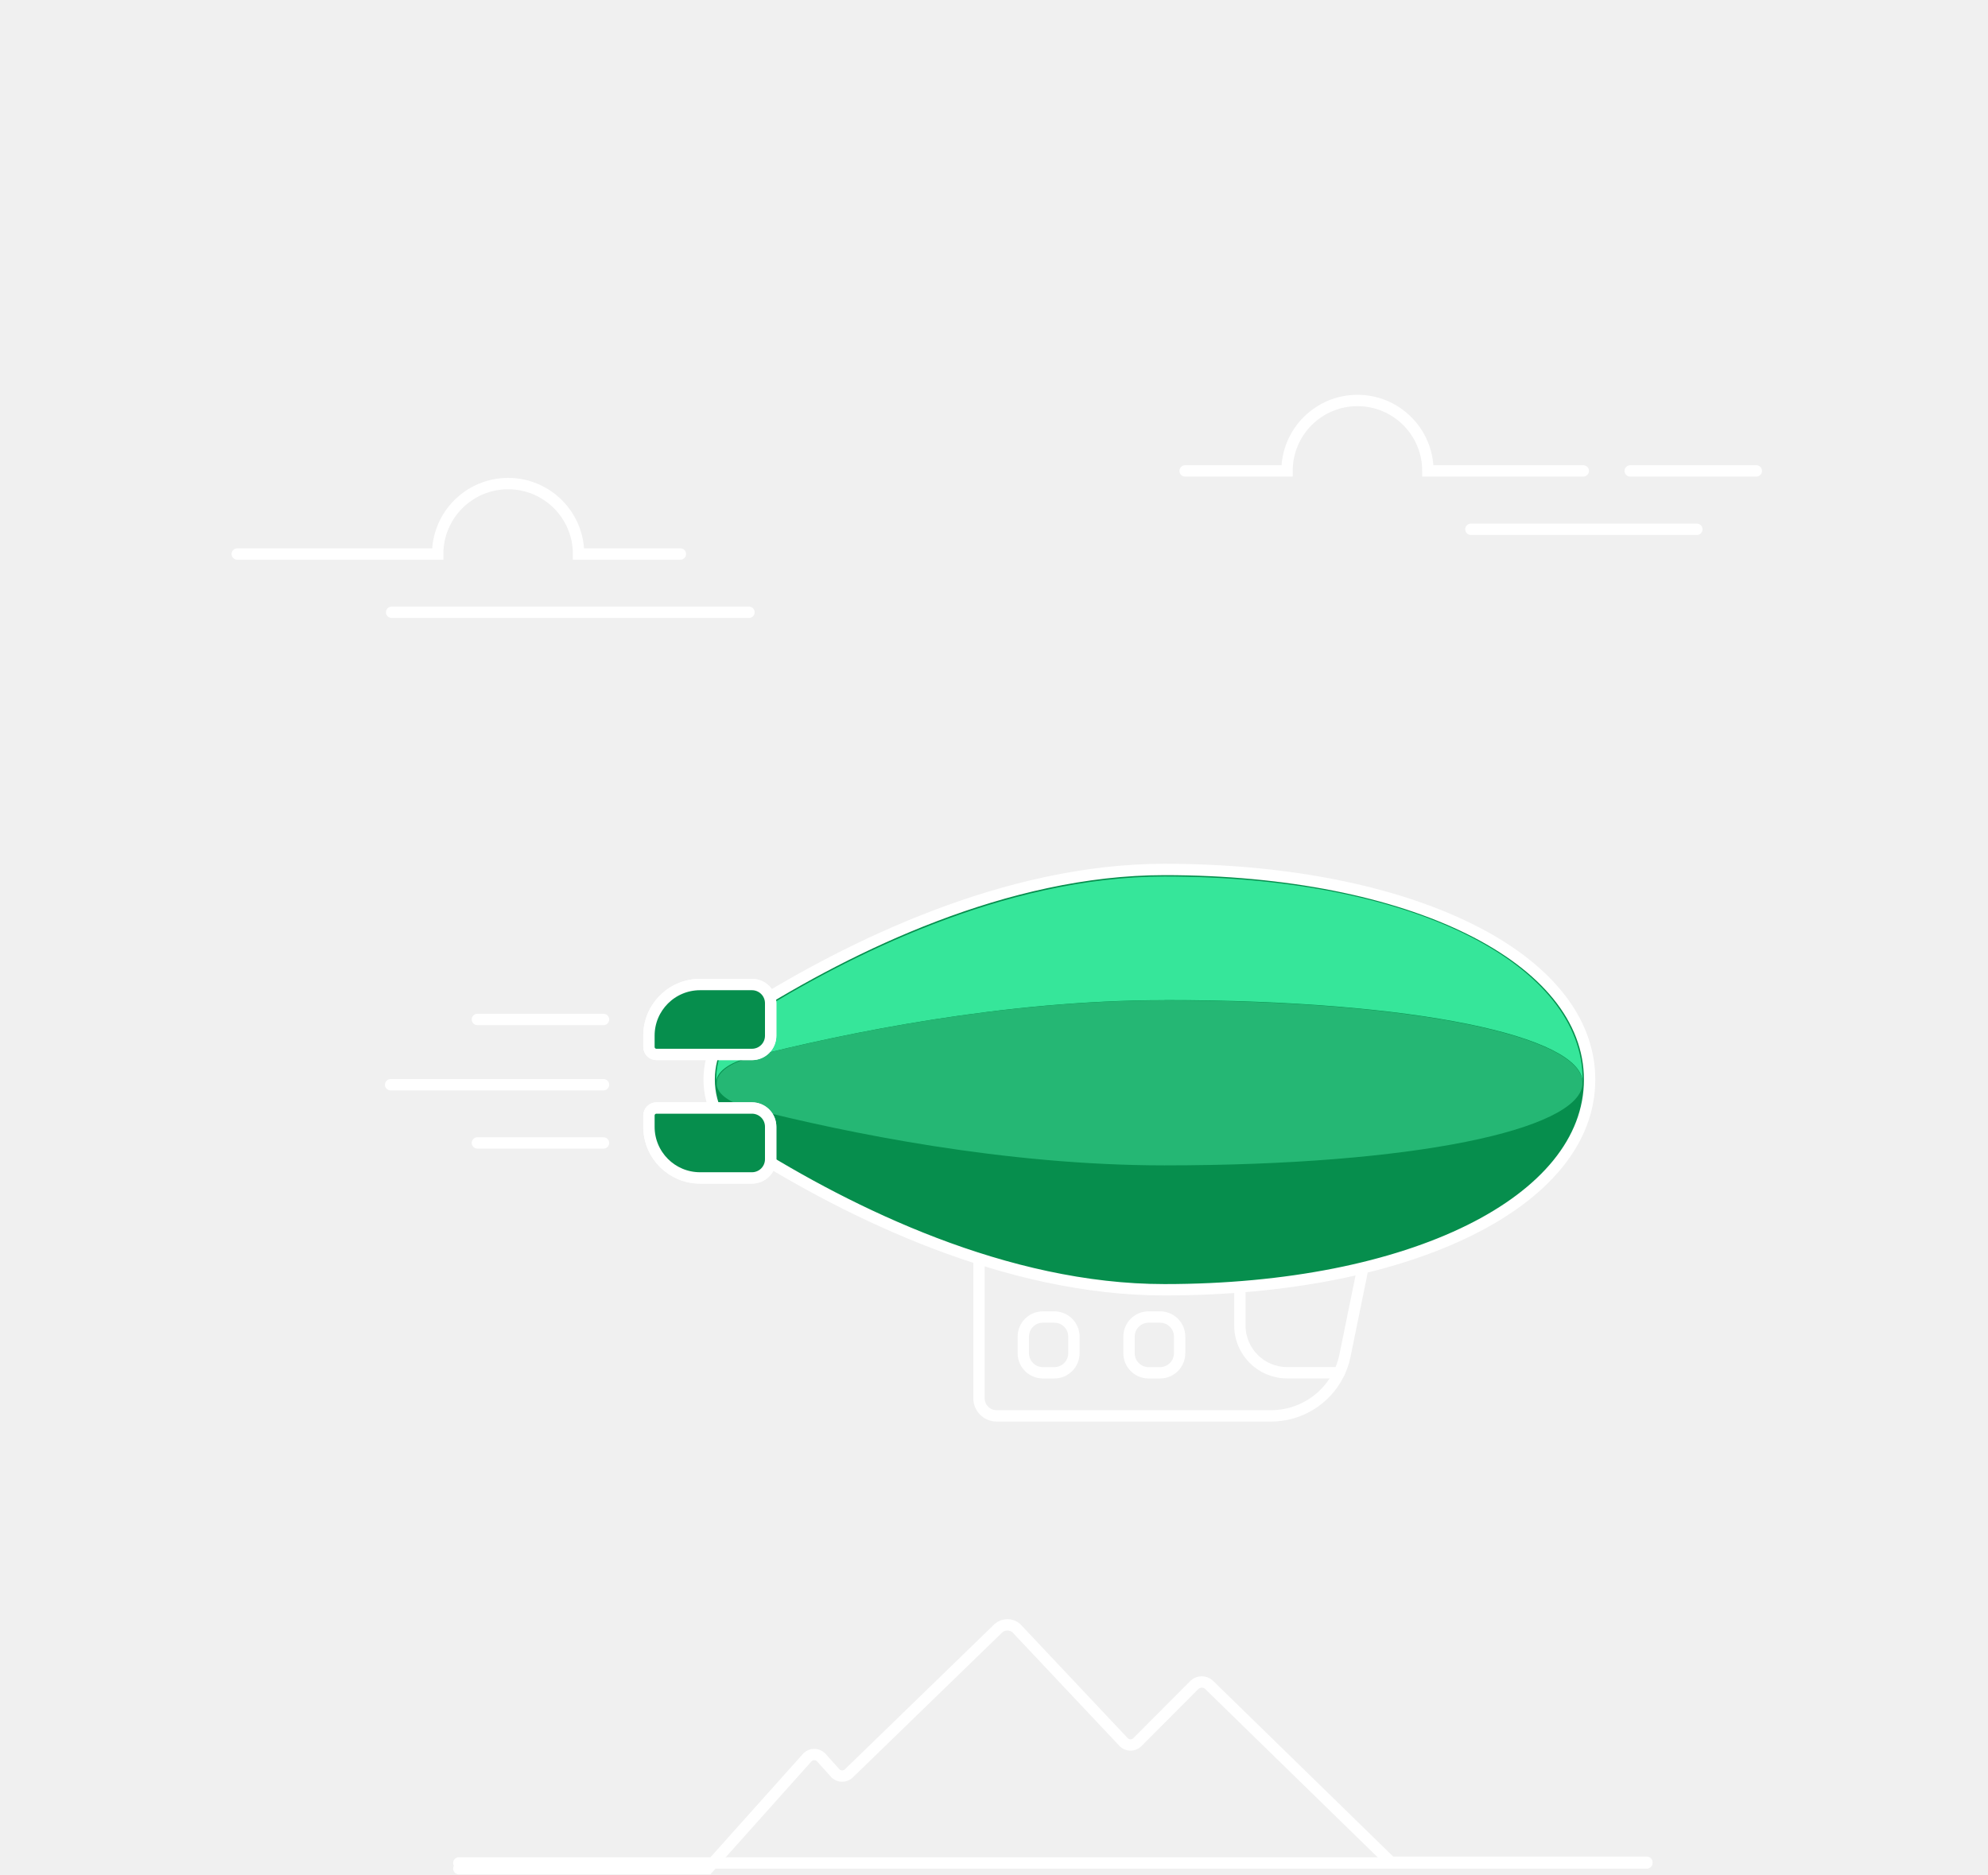
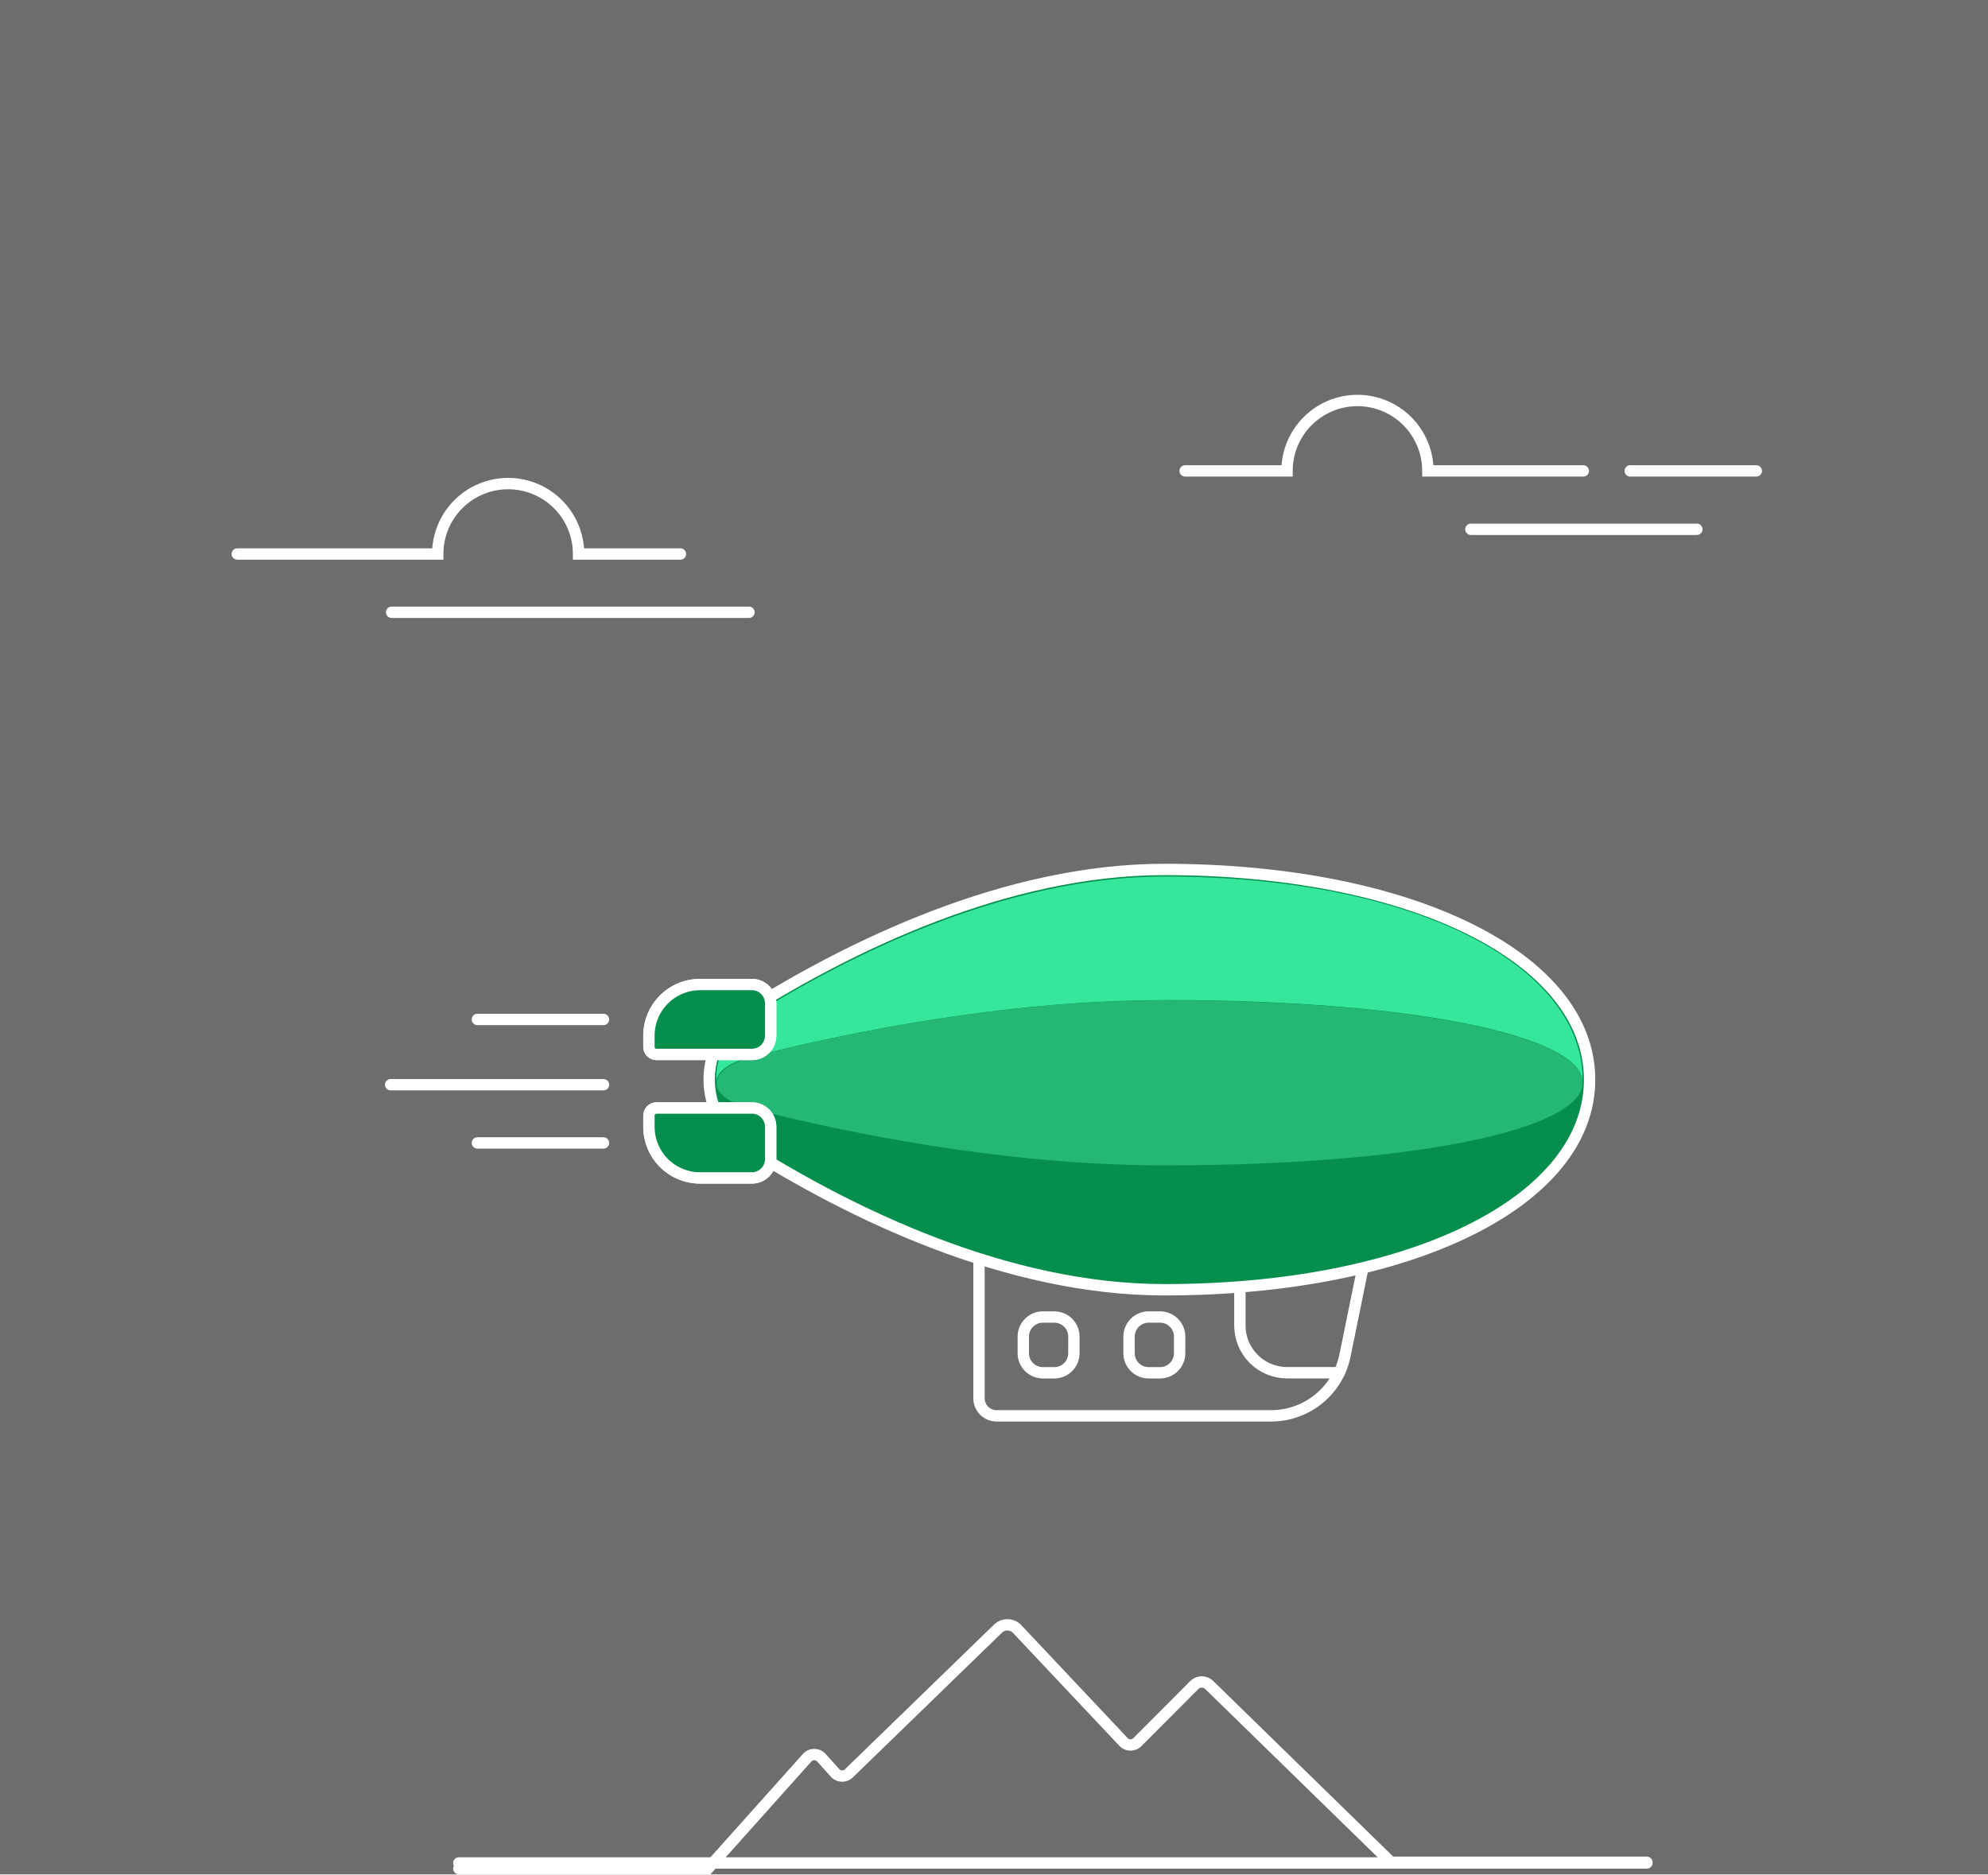
- <svg xmlns="http://www.w3.org/2000/svg" viewBox="0 0 350 330">
-   <g>
-     <path d="M175.44,249.28h48.36a13.27,13.27,0,0,0,13-10.65l3.74-18.32H172.36v25.89A3.09,3.09,0,0,0,175.44,249.28Z" fill="none" stroke="#fff" stroke-linecap="round" stroke-linejoin="round" stroke-width="2" />
-     <path d="M235.79,241.69h-9.22a8.31,8.31,0,0,1-8.28-8.31V220.31" fill="none" stroke="#fff" stroke-linecap="round" stroke-miterlimit="10" stroke-width="2" />
-     <path d="M204.25,231.88h-2.05a3.45,3.45,0,0,0-3.43,3.45v2.92a3.45,3.45,0,0,0,3.43,3.45h2.05a3.45,3.45,0,0,0,3.43-3.45v-2.92A3.44,3.44,0,0,0,204.25,231.88Z" fill="none" stroke="#fff" stroke-linecap="round" stroke-linejoin="round" stroke-width="2" />
-     <path d="M185.64,231.88h-2.05a3.45,3.45,0,0,0-3.43,3.45v2.92a3.45,3.45,0,0,0,3.43,3.45h2.05a3.45,3.45,0,0,0,3.43-3.45v-2.92A3.45,3.45,0,0,0,185.64,231.88Z" fill="none" stroke="#fff" stroke-linecap="round" stroke-linejoin="round" stroke-width="2" />
-     <path d="M205,227.08c43.38,0,74.86-15.55,74.86-37s-31.48-37-74.86-37c-27.94,0-55.36,13.53-73.46,24.87a14.3,14.3,0,0,0,0,24.21c18.09,11.33,45.52,24.87,73.46,24.87" fill="#068e4d" />
-     <path d="M205,227.08c43.38,0,74.86-15.55,74.86-37s-31.48-37-74.86-37c-27.94,0-55.36,13.53-73.46,24.87a14.3,14.3,0,0,0,0,24.21C149.63,213.54,177.06,227.08,205,227.08Z" fill="none" stroke="#fff" stroke-width="2" />
-     <path d="M205,176.09c-28.23,0-56.07,5.76-72.81,10-3.95,1-6,2.66-6.08,4.34A12.93,12.93,0,0,1,132.18,179c16.74-10.5,44.58-24.68,72.81-24.68,44.81,0,73.64,16,73.64,35.75,0,0.12,0,.24,0,0.37-0.37-7.95-29.1-14.37-73.63-14.37" fill="#36e69a" />
-     <path d="M132.18,195.12c16.74,4.27,44.58,10,72.81,10,44.14,0,72.75-6.32,73.6-14.18-0.86,19.34-29.45,34.86-73.6,34.86-28.23,0-56.07-14.19-72.81-24.68a12.88,12.88,0,0,1-6-10.18c0.26,1.61,2.26,3.18,6,4.14" fill="#068e4d" />
-     <path d="M132.18,186.12c16.74-4.27,44.58-10,72.81-10,44.53,0,73.26,6.43,73.61,14.38,0,0.17,0,.34,0,0.51-0.85,7.86-29.45,14.17-73.6,14.17-28.23,0-56.07-5.76-72.81-10-3.79-1-5.79-2.53-6-4.13l0-.51c0.13-1.69,2.15-3.36,6.1-4.37" fill="#25b774" />
-     <path d="M123.23,173.34h9.16a3.29,3.29,0,0,1,3.29,3.3v5.71a3.29,3.29,0,0,1-3.29,3.3H115.57a1.32,1.32,0,0,1-1.32-1.32v-2a9,9,0,0,1,9-9" fill="#068e4d" />
-     <path d="M123.23,173.34h9.16a3.29,3.29,0,0,1,3.29,3.3v5.71a3.29,3.29,0,0,1-3.29,3.3H115.57a1.32,1.32,0,0,1-1.32-1.32v-2A9,9,0,0,1,123.23,173.34Z" fill="none" stroke="#fff" stroke-linecap="round" stroke-linejoin="round" stroke-width="2" />
-     <path d="M123.23,207.39h9.16a3.29,3.29,0,0,0,3.29-3.3v-5.71a3.29,3.29,0,0,0-3.29-3.3H115.57a1.32,1.32,0,0,0-1.32,1.32v2a9,9,0,0,0,9,9" fill="#068e4d" />
-     <path d="M123.23,207.39h9.16a3.29,3.29,0,0,0,3.29-3.3v-5.71a3.29,3.29,0,0,0-3.29-3.3H115.57a1.32,1.32,0,0,0-1.32,1.32v2A9,9,0,0,0,123.23,207.39Z" fill="none" stroke="#fff" stroke-linecap="round" stroke-linejoin="round" stroke-width="2" />
-     <path d="M123.23,173.34h9.16a3.29,3.29,0,0,1,3.29,3.3v5.71a3.29,3.29,0,0,1-3.29,3.3H115.57a1.32,1.32,0,0,1-1.32-1.32v-2a9,9,0,0,1,9-9" fill="#068e4d" />
-     <path d="M123.23,173.34h9.16a3.29,3.29,0,0,1,3.29,3.3v5.71a3.29,3.29,0,0,1-3.29,3.3H115.57a1.32,1.32,0,0,1-1.32-1.32v-2A9,9,0,0,1,123.23,173.34Z" fill="none" stroke="#fff" stroke-linecap="round" stroke-linejoin="round" stroke-width="2" />
-     <path d="M123.23,207.39h9.16a3.29,3.29,0,0,0,3.29-3.3v-5.71a3.29,3.29,0,0,0-3.29-3.3H115.57a1.32,1.32,0,0,0-1.32,1.32v2a9,9,0,0,0,9,9" fill="#068e4d" />
-     <path d="M123.23,207.39h9.16a3.29,3.29,0,0,0,3.29-3.3v-5.71a3.29,3.29,0,0,0-3.29-3.3H115.57a1.32,1.32,0,0,0-1.32,1.32v2A9,9,0,0,0,123.23,207.39Z" fill="none" stroke="#fff" stroke-linecap="round" stroke-linejoin="round" stroke-width="2" />
-   </g>
-   <line x1="68.95" y1="107.8" x2="131.86" y2="107.8" fill="none" stroke="#fff" stroke-linecap="round" stroke-miterlimit="10" stroke-width="2" />
-   <g>
-     <path d="M41.77,97.54H77.06a12.4,12.4,0,1,1,24.8,0h17.93" fill="none" stroke="#fff" stroke-linecap="round" stroke-miterlimit="10" stroke-width="2" />
-   </g>
-   <line x1="258.96" y1="93.19" x2="298.74" y2="93.19" fill="none" stroke="#fff" stroke-linecap="round" stroke-miterlimit="10" stroke-width="2" />
-   <g>
-     <path d="M278.75,82.91H251.39a12.4,12.4,0,1,0-24.8,0H208.65" fill="none" stroke="#fff" stroke-linecap="round" stroke-miterlimit="10" stroke-width="2" />
-     <line x1="287.01" y1="82.91" x2="309.21" y2="82.91" fill="none" stroke="#fff" stroke-linecap="round" stroke-miterlimit="10" stroke-width="2" />
-   </g>
-   <line x1="106.25" y1="179.49" x2="84.05" y2="179.49" fill="none" stroke="#fff" stroke-linecap="round" stroke-miterlimit="10" stroke-width="2" />
-   <line x1="106.25" y1="201.23" x2="84.05" y2="201.23" fill="none" stroke="#fff" stroke-linecap="round" stroke-miterlimit="10" stroke-width="2" />
-   <line x1="106.25" y1="190.98" x2="68.77" y2="190.98" fill="none" stroke="#fff" stroke-linecap="round" stroke-miterlimit="10" stroke-width="2" />
-   <g>
-     <path d="M289.94,327.88H244.88L212.8,296.58a1.89,1.89,0,0,0-2.44,0l-10.2,10.23a1.72,1.72,0,0,1-2.25,0l-19-20.17a2.4,2.4,0,0,0-3.1,0l-26.42,25.64a1.71,1.71,0,0,1-2.25,0l-2.63-2.92a1.71,1.71,0,0,0-2.31,0L124.63,329H80.78" fill="none" stroke="#fff" stroke-linecap="round" stroke-miterlimit="10" stroke-width="2" />
-     <path d="M289.94,328H200.15c-0.86,0-1.56,0-2.25,0h-19c-1.5,0-2.23,0-3.1,0h-32.3c-1.09,0-1.66,0-2.31,0H80.78" fill="none" stroke="#fff" stroke-linecap="round" stroke-miterlimit="10" stroke-width="2" />
+ <svg xmlns="http://www.w3.org/2000/svg" width="350" height="330" viewBox="0 0 350 330" fill="none">
+   <g id="primary-award-from 1">
+     <rect width="350" height="330" fill="#6D6D6D" />
+     <g id="plane">
+       <g id="cabin">
+         <path id="stroke" d="M175.439 249.28H223.799C226.862 249.278 229.831 248.216 232.2 246.275C234.57 244.334 236.195 241.633 236.799 238.63L240.539 220.31H172.359V246.2C172.362 247.016 172.687 247.798 173.264 248.375C173.841 248.952 174.623 249.277 175.439 249.28Z" stroke="white" stroke-width="2" stroke-linecap="round" stroke-linejoin="round" />
+         <path id="window-main" d="M235.789 241.69H226.569C224.37 241.682 222.264 240.803 220.712 239.246C219.16 237.688 218.289 235.579 218.289 233.38V220.31" stroke="white" stroke-width="2" stroke-miterlimit="10" stroke-linecap="round" />
+         <path id="window-right" d="M204.253 231.88H202.203C201.292 231.885 200.42 232.251 199.777 232.897C199.134 233.544 198.773 234.418 198.773 235.33V238.25C198.773 239.161 199.134 240.036 199.777 240.682C200.42 241.329 201.292 241.695 202.203 241.7H204.253C205.165 241.695 206.037 241.329 206.68 240.682C207.323 240.036 207.683 239.161 207.683 238.25V235.33C207.685 234.878 207.597 234.431 207.425 234.013C207.254 233.595 207.001 233.215 206.683 232.895C206.364 232.574 205.986 232.32 205.569 232.146C205.152 231.971 204.705 231.881 204.253 231.88Z" stroke="white" stroke-width="2" stroke-linecap="round" stroke-linejoin="round" />
+         <path id="window-left" d="M185.636 231.88H183.586C182.675 231.885 181.802 232.251 181.16 232.897C180.517 233.544 180.156 234.418 180.156 235.33V238.25C180.156 239.161 180.517 240.036 181.16 240.682C181.802 241.329 182.675 241.695 183.586 241.7H185.636C186.548 241.695 187.42 241.329 188.063 240.682C188.706 240.036 189.066 239.161 189.066 238.25V235.33C189.066 234.418 188.706 233.544 188.063 232.897C187.42 232.251 186.548 231.885 185.636 231.88Z" stroke="white" stroke-width="2" stroke-linecap="round" stroke-linejoin="round" />
+       </g>
+       <path id="stroke-2" d="M204.998 227.08C248.378 227.08 279.858 211.53 279.858 190.08C279.858 168.63 248.378 153.08 204.998 153.08C177.058 153.08 149.638 166.61 131.538 177.95C129.491 179.238 127.804 181.023 126.634 183.14C125.465 185.257 124.852 187.637 124.852 190.055C124.852 192.474 125.465 194.853 126.634 196.97C127.804 199.087 129.491 200.872 131.538 202.16C149.628 213.49 177.058 227.03 204.998 227.03" fill="#068E4D" />
+       <path id="stroke-1" d="M204.998 227.08C248.378 227.08 279.858 211.53 279.858 190.08C279.858 168.63 248.378 153.08 204.998 153.08C177.058 153.08 149.638 166.61 131.538 177.95C129.491 179.238 127.804 181.023 126.634 183.14C125.465 185.257 124.852 187.637 124.852 190.055C124.852 192.474 125.465 194.853 126.634 196.97C127.804 199.087 129.491 200.872 131.538 202.16C149.628 213.54 177.058 227.08 204.998 227.08Z" stroke="white" stroke-width="2" />
+       <path id="color-top" d="M205 176.09C176.77 176.09 148.93 181.85 132.19 186.09C128.24 187.09 126.19 188.75 126.11 190.43C126.028 188.16 126.546 185.908 127.612 183.901C128.678 181.895 130.253 180.204 132.18 179C148.92 168.5 176.76 154.32 204.99 154.32C249.8 154.32 278.63 170.32 278.63 190.07C278.63 190.19 278.63 190.31 278.63 190.44C278.26 182.49 249.53 176.07 205 176.07" fill="#36E69A" />
+       <path id="color-bottom" d="M132.18 195.12C148.92 199.39 176.76 205.12 204.99 205.12C249.13 205.12 277.74 198.8 278.59 190.94C277.73 210.28 249.14 225.8 204.99 225.8C176.76 225.8 148.92 211.61 132.18 201.12C130.44 200.025 128.987 198.53 127.943 196.759C126.9 194.988 126.295 192.992 126.18 190.94C126.44 192.55 128.44 194.12 132.18 195.08" fill="#068E4D" />
+       <path id="color-middle" d="M132.177 186.12C148.917 181.85 176.758 176.12 204.988 176.12C249.518 176.12 278.248 182.55 278.598 190.5C278.598 190.67 278.598 190.84 278.598 191.01C277.748 198.87 249.147 205.18 204.997 205.18C176.767 205.18 148.927 199.42 132.188 195.18C128.398 194.18 126.397 192.65 126.188 191.05V190.54C126.317 188.85 128.337 187.18 132.287 186.17" fill="#25B774">
+         <animate attributeName="d" values="M132.177 186.12C148.917 181.85 176.767 175 204.997 175C249.527 175 278.248 182.55 278.598 190.5C278.598 190.67 278.598 190.84 278.598 191.01C277.748 198.87 249.147 203.5 204.997 203.5C176.767 203.5 148.927 199.42 132.188 195.18C128.398 194.18 126.397 192.65 126.188 191.05V190.54C126.317 188.85 128.337 187.18 132.287 186.17;        M132.177 186.12C148.917 181.85 176.758 176.12 204.988 176.12C249.518 176.12 278.248 182.55 278.598 190.5C278.598 190.67 278.598 190.84 278.598 191.01C277.748 198.87 249.147 205.18 204.997 205.18C176.767 205.18 148.927 199.42 132.188 195.18C128.398 194.18 126.397 192.65 126.188 191.05V190.54C126.317 188.85 128.337 187.18 132.287 186.17;        M132.177 186.12C148.917 181.85 176.767 175 204.997 175C249.527 175 278.248 182.55 278.598 190.5C278.598 190.67 278.598 190.84 278.598 191.01C277.748 198.87 249.147 203.5 204.997 203.5C176.767 203.5 148.927 199.42 132.188 195.18C128.398 194.18 126.397 192.65 126.188 191.05V190.54C126.317 188.85 128.337 187.18 132.287 186.17" keySplines=".5,.38,.39,.93;             .5,.38,.39,.93" calcMode="spline" dur="2s" repeatCount="indefinite" restart="whenNotActive" />
+       </path>
+       <g id="wing-back">
+         <animateTransform attributeName="transform" type="translate" values="0,2; 0,-2; 0,2" keySplines=".5,.38,.39,.93;             .5,.38,.39,.93" calcMode="spline" dur="2s" repeatCount="indefinite" />
+         <g id="wing-back-top">
+           <path id="Vector" d="M123.23 173.34H132.39C132.823 173.34 133.252 173.425 133.651 173.591C134.051 173.757 134.414 174.001 134.72 174.307C135.026 174.614 135.268 174.978 135.432 175.378C135.597 175.778 135.681 176.207 135.68 176.64V182.35C135.681 182.783 135.597 183.212 135.432 183.612C135.268 184.012 135.026 184.376 134.72 184.683C134.414 184.989 134.051 185.233 133.651 185.399C133.252 185.565 132.823 185.65 132.39 185.65H115.57C115.22 185.65 114.884 185.511 114.637 185.263C114.389 185.016 114.25 184.68 114.25 184.33V182.33C114.25 179.943 115.198 177.654 116.886 175.966C118.574 174.278 120.863 173.33 123.25 173.33" fill="#068E4D" />
+           <path id="Vector_2" d="M123.23 173.34H132.39C132.823 173.34 133.252 173.425 133.651 173.591C134.051 173.757 134.414 174 134.72 174.307C135.026 174.614 135.268 174.977 135.432 175.378C135.597 175.778 135.681 176.207 135.68 176.64V182.35C135.681 182.783 135.597 183.212 135.432 183.612C135.268 184.012 135.026 184.376 134.72 184.683C134.414 184.989 134.051 185.232 133.651 185.398C133.252 185.564 132.823 185.65 132.39 185.65H115.57C115.22 185.65 114.884 185.511 114.637 185.263C114.389 185.016 114.25 184.68 114.25 184.33V182.33C114.253 179.948 115.199 177.664 116.882 175.979C118.566 174.294 120.848 173.345 123.23 173.34Z" stroke="white" stroke-width="2" stroke-linecap="round" stroke-linejoin="round" />
+         </g>
+         <g id="wing-back-bottom">
+           <path id="Vector_3" d="M123.23 207.39H132.39C132.823 207.39 133.252 207.305 133.651 207.139C134.051 206.973 134.414 206.729 134.72 206.423C135.026 206.116 135.268 205.752 135.432 205.352C135.597 204.952 135.681 204.523 135.68 204.09V198.38C135.681 197.947 135.597 197.518 135.432 197.118C135.268 196.718 135.026 196.354 134.72 196.047C134.414 195.741 134.051 195.497 133.651 195.331C133.252 195.166 132.823 195.08 132.39 195.08H115.57C115.22 195.08 114.884 195.219 114.637 195.467C114.389 195.714 114.25 196.05 114.25 196.4V198.4C114.25 200.787 115.198 203.076 116.886 204.764C118.574 206.452 120.863 207.4 123.25 207.4" fill="#068E4D" />
+           <path id="Vector_4" d="M123.23 207.39H132.39C132.823 207.39 133.252 207.305 133.651 207.139C134.051 206.973 134.414 206.729 134.72 206.423C135.026 206.116 135.268 205.752 135.432 205.352C135.597 204.952 135.681 204.523 135.68 204.09V198.38C135.681 197.947 135.597 197.518 135.432 197.118C135.268 196.718 135.026 196.354 134.72 196.047C134.414 195.741 134.051 195.497 133.651 195.331C133.252 195.166 132.823 195.08 132.39 195.08H115.57C115.22 195.08 114.884 195.219 114.637 195.467C114.389 195.714 114.25 196.05 114.25 196.4V198.4C114.253 200.782 115.199 203.065 116.882 204.751C118.566 206.436 120.848 207.385 123.23 207.39Z" stroke="white" stroke-width="2" stroke-linecap="round" stroke-linejoin="round" />
+         </g>
+       </g>
+       <g id="wing-front">
+         <animateTransform attributeName="transform" type="translate" values="0,-2; 0,2; 0,-2" keySplines=".5,.38,.39,.93;             .5,.38,.39,.93" calcMode="spline" dur="2s" repeatCount="indefinite" />
+         <g id="wing-front-top">
+           <path id="Vector_5" d="M123.23 173.34H132.39C132.823 173.34 133.252 173.425 133.651 173.591C134.051 173.757 134.414 174.001 134.72 174.307C135.026 174.614 135.268 174.978 135.432 175.378C135.597 175.778 135.681 176.207 135.68 176.64V182.35C135.681 182.783 135.597 183.212 135.432 183.612C135.268 184.012 135.026 184.376 134.72 184.683C134.414 184.989 134.051 185.233 133.651 185.399C133.252 185.565 132.823 185.65 132.39 185.65H115.57C115.22 185.65 114.884 185.511 114.637 185.263C114.389 185.016 114.25 184.68 114.25 184.33V182.33C114.25 179.943 115.198 177.654 116.886 175.966C118.574 174.278 120.863 173.33 123.25 173.33" fill="#068E4D" />
+           <path id="Vector_6" d="M123.23 173.34H132.39C132.823 173.34 133.252 173.425 133.651 173.591C134.051 173.757 134.414 174 134.72 174.307C135.026 174.614 135.268 174.977 135.432 175.378C135.597 175.778 135.681 176.207 135.68 176.64V182.35C135.681 182.783 135.597 183.212 135.432 183.612C135.268 184.012 135.026 184.376 134.72 184.683C134.414 184.989 134.051 185.232 133.651 185.398C133.252 185.564 132.823 185.65 132.39 185.65H115.57C115.22 185.65 114.884 185.511 114.637 185.263C114.389 185.016 114.25 184.68 114.25 184.33V182.33C114.253 179.948 115.199 177.664 116.882 175.979C118.566 174.294 120.848 173.345 123.23 173.34Z" stroke="white" stroke-width="2" stroke-linecap="round" stroke-linejoin="round" />
+         </g>
+         <g id="wing-front-bottom">
+           <path id="Vector_7" d="M123.23 207.39H132.39C132.823 207.39 133.252 207.305 133.651 207.139C134.051 206.973 134.414 206.729 134.72 206.423C135.026 206.116 135.268 205.752 135.432 205.352C135.597 204.952 135.681 204.523 135.68 204.09V198.38C135.681 197.947 135.597 197.518 135.432 197.118C135.268 196.718 135.026 196.354 134.72 196.047C134.414 195.741 134.051 195.497 133.651 195.331C133.252 195.166 132.823 195.08 132.39 195.08H115.57C115.22 195.08 114.884 195.219 114.637 195.467C114.389 195.714 114.25 196.05 114.25 196.4V198.4C114.25 200.787 115.198 203.076 116.886 204.764C118.574 206.452 120.863 207.4 123.25 207.4" fill="#068E4D" />
+           <path id="Vector_8" d="M123.23 207.39H132.39C132.823 207.39 133.252 207.305 133.651 207.139C134.051 206.973 134.414 206.729 134.72 206.423C135.026 206.116 135.268 205.752 135.432 205.352C135.597 204.952 135.681 204.523 135.68 204.09V198.38C135.681 197.947 135.597 197.518 135.432 197.118C135.268 196.718 135.026 196.354 134.72 196.047C134.414 195.741 134.051 195.497 133.651 195.331C133.252 195.166 132.823 195.08 132.39 195.08H115.57C115.22 195.08 114.884 195.219 114.637 195.467C114.389 195.714 114.25 196.05 114.25 196.4V198.4C114.253 200.782 115.199 203.065 116.882 204.751C118.566 206.436 120.848 207.385 123.23 207.39Z" stroke="white" stroke-width="2" stroke-linecap="round" stroke-linejoin="round" />
+         </g>
+       </g>
+     </g>
+     <path id="cloud-up-left-line" d="M68.953 107.8H131.863" stroke="white" stroke-width="2" stroke-miterlimit="10" stroke-linecap="round" />
+     <g id="cloud-up-left">
+       <path id="Vector_9" d="M41.773 97.54H77.063C77.063 94.251 78.37 91.097 80.695 88.772C83.021 86.447 86.175 85.14 89.463 85.14C92.752 85.14 95.906 86.447 98.232 88.772C100.557 91.097 101.863 94.251 101.863 97.54H119.793" stroke="white" stroke-width="2" stroke-miterlimit="10" stroke-linecap="round" />
+     </g>
+     <path id="cloud-up-right-line" d="M258.961 93.19H298.741" stroke="white" stroke-width="2" stroke-miterlimit="10" stroke-linecap="round" />
+     <g id="cloud-up-right">
+       <path id="Vector_10" d="M278.748 82.91H251.388C251.388 79.621 250.082 76.467 247.757 74.142C245.431 71.816 242.277 70.51 238.988 70.51C235.7 70.51 232.546 71.816 230.22 74.142C227.895 76.467 226.588 79.621 226.588 82.91H208.648" stroke="white" stroke-width="2" stroke-miterlimit="10" stroke-linecap="round" />
+       <path id="Vector_11" d="M287.008 82.91H309.208" stroke="white" stroke-width="2" stroke-miterlimit="10" stroke-linecap="round" />
+     </g>
+     <path id="smoke-up" d="M106.247 179.49H84.047" stroke="white" stroke-width="2" stroke-miterlimit="10" stroke-linecap="round" />
+     <path id="smoke-bottom" d="M106.247 201.23H84.047" stroke="white" stroke-width="2" stroke-miterlimit="10" stroke-linecap="round" />
+     <path id="smoke-middle" d="M106.253 190.98H68.773" stroke="white" stroke-width="2" stroke-miterlimit="10" stroke-linecap="round" />
+     <g id="mountain">
+       <path id="Vector_12" d="M289.941 327.88H244.881L212.801 296.58C212.46 296.292 212.028 296.133 211.581 296.133C211.135 296.133 210.702 296.292 210.361 296.58L200.161 306.81C199.849 307.08 199.449 307.229 199.036 307.229C198.623 307.229 198.224 307.08 197.911 306.81L178.911 286.64C178.478 286.273 177.929 286.072 177.361 286.072C176.794 286.072 176.245 286.273 175.811 286.64L149.391 312.28C149.08 312.552 148.68 312.702 148.266 312.702C147.853 312.702 147.453 312.552 147.141 312.28L144.511 309.36C144.196 309.071 143.784 308.911 143.356 308.911C142.929 308.911 142.517 309.071 142.201 309.36L124.631 329H80.781" stroke="white" stroke-width="2" stroke-miterlimit="10" stroke-linecap="round" />
+       <path id="Vector_13" d="M289.941 328H200.151C199.291 328 198.591 328 197.901 328H178.901C177.401 328 176.671 328 175.801 328H143.501C142.411 328 141.841 328 141.191 328H80.781" stroke="white" stroke-width="2" stroke-miterlimit="10" stroke-linecap="round" />
+     </g>
  </g>
</svg>
